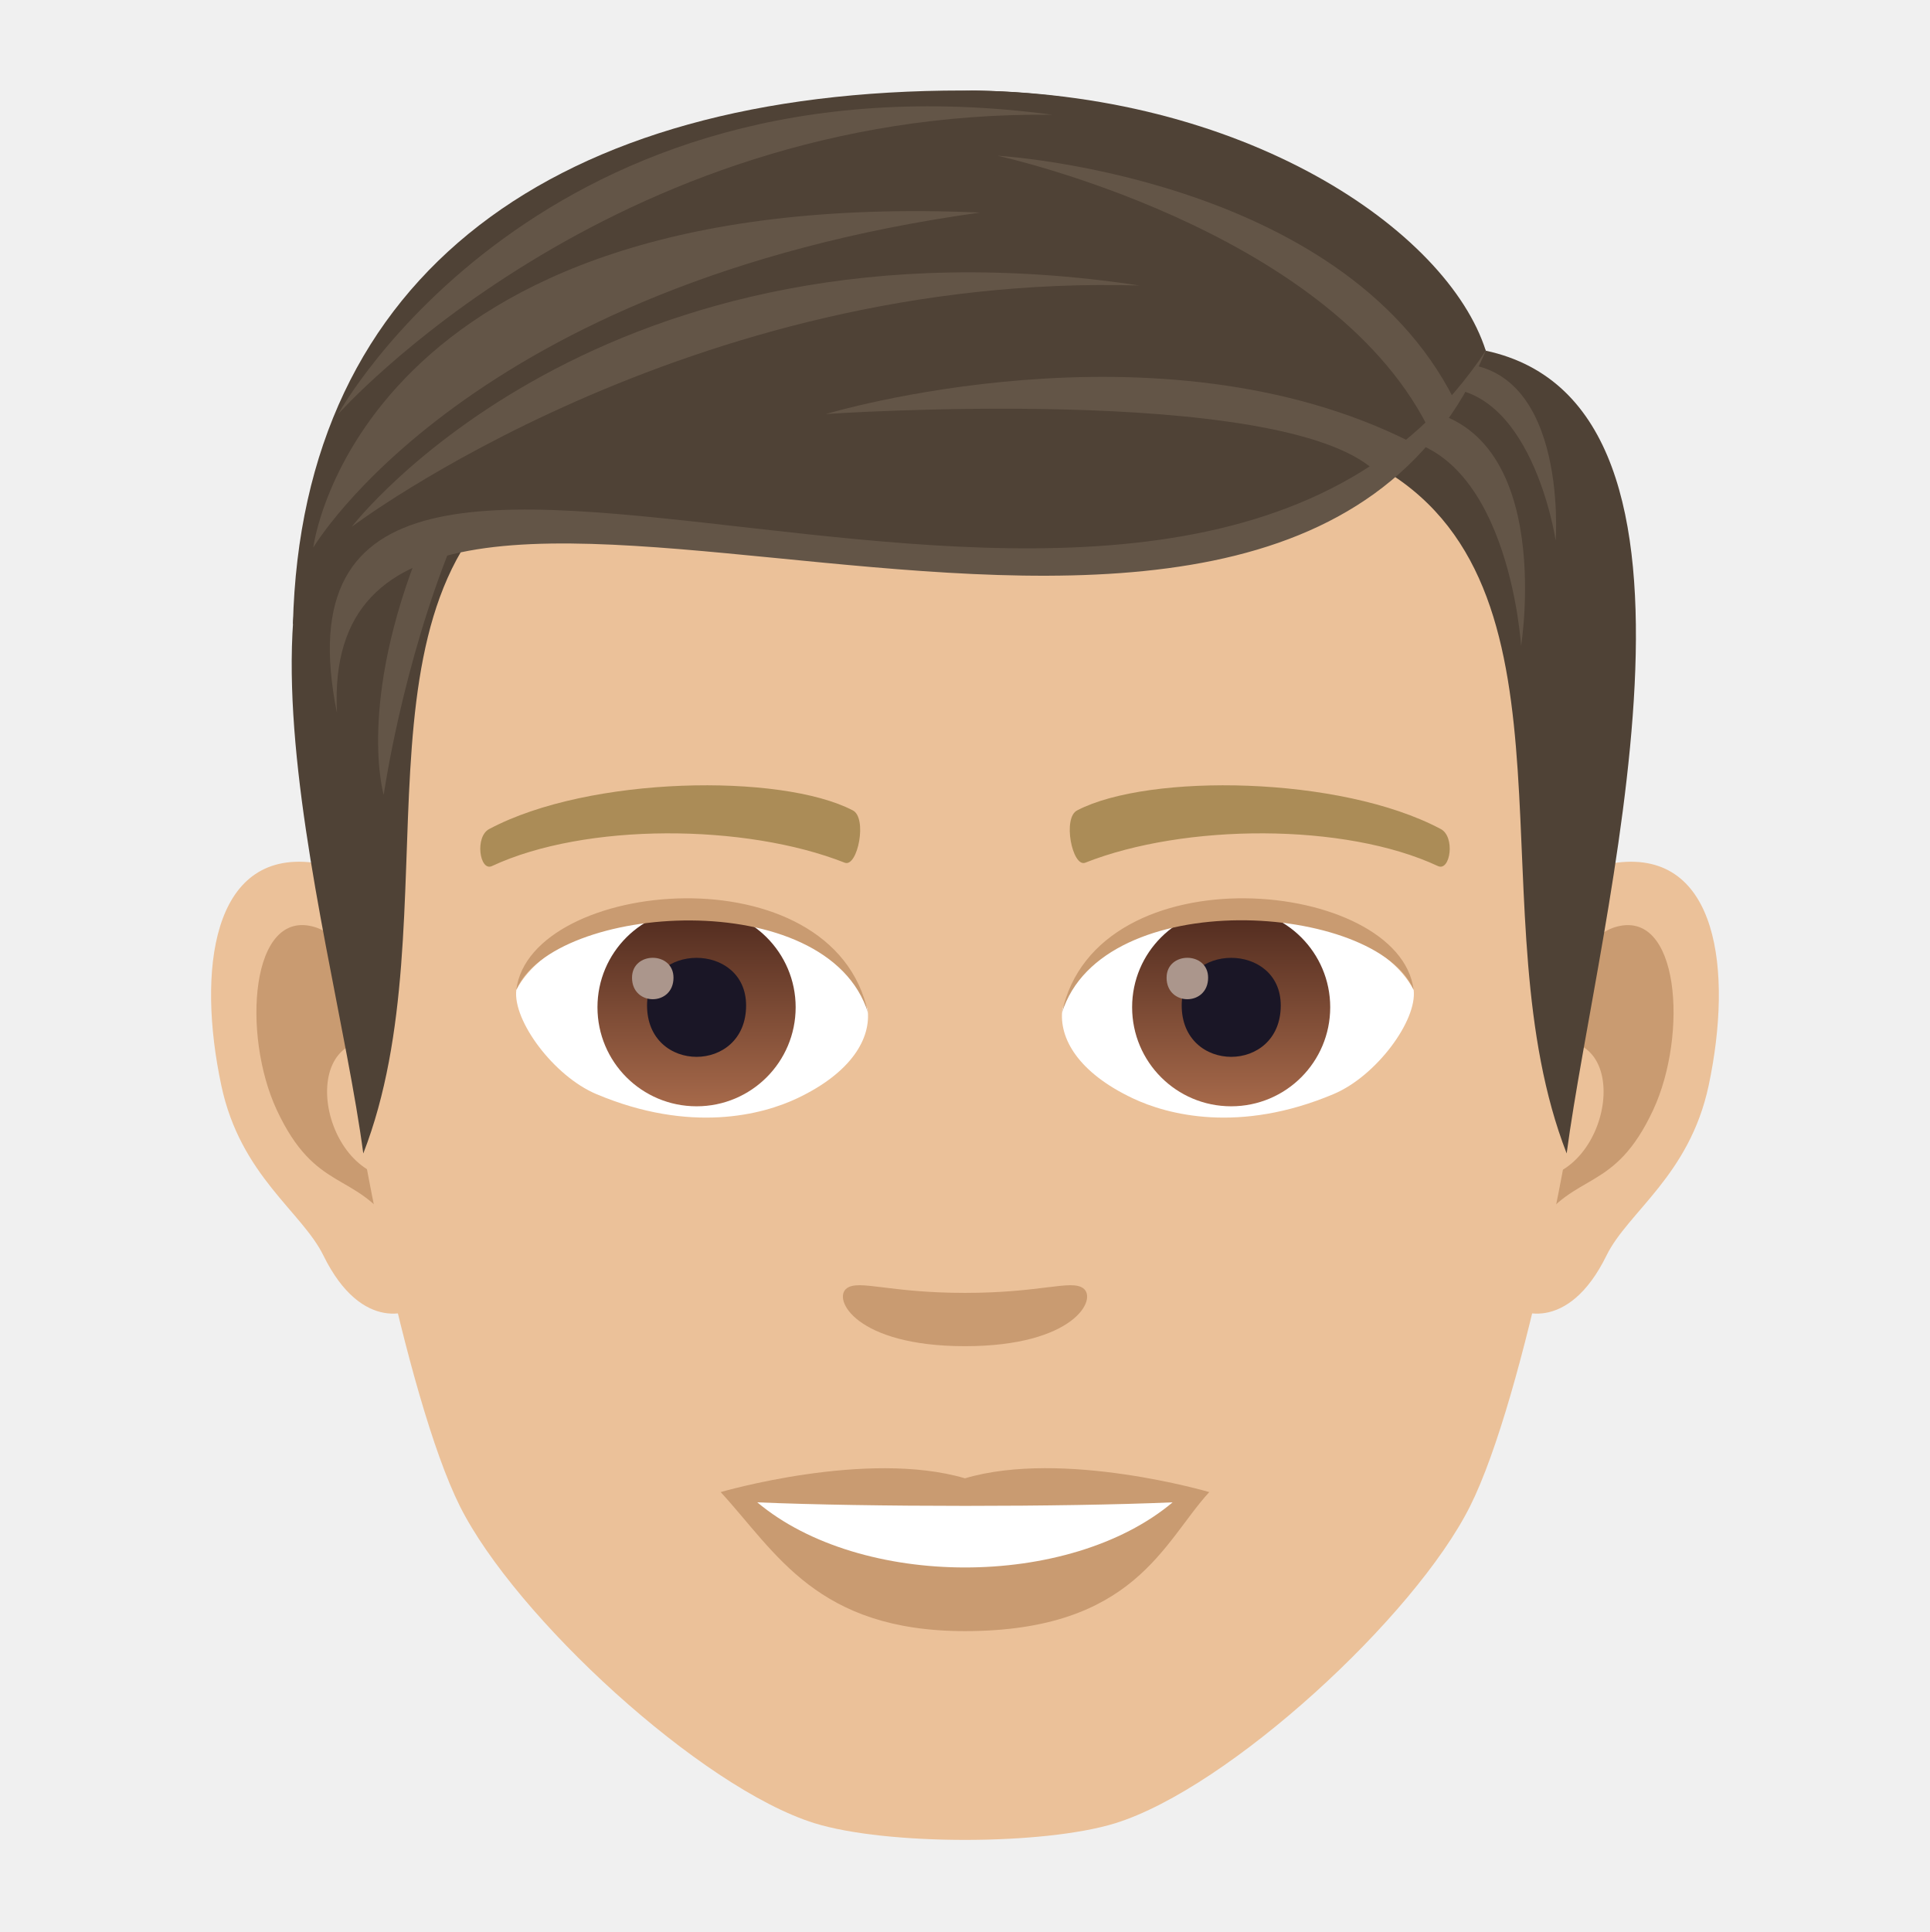
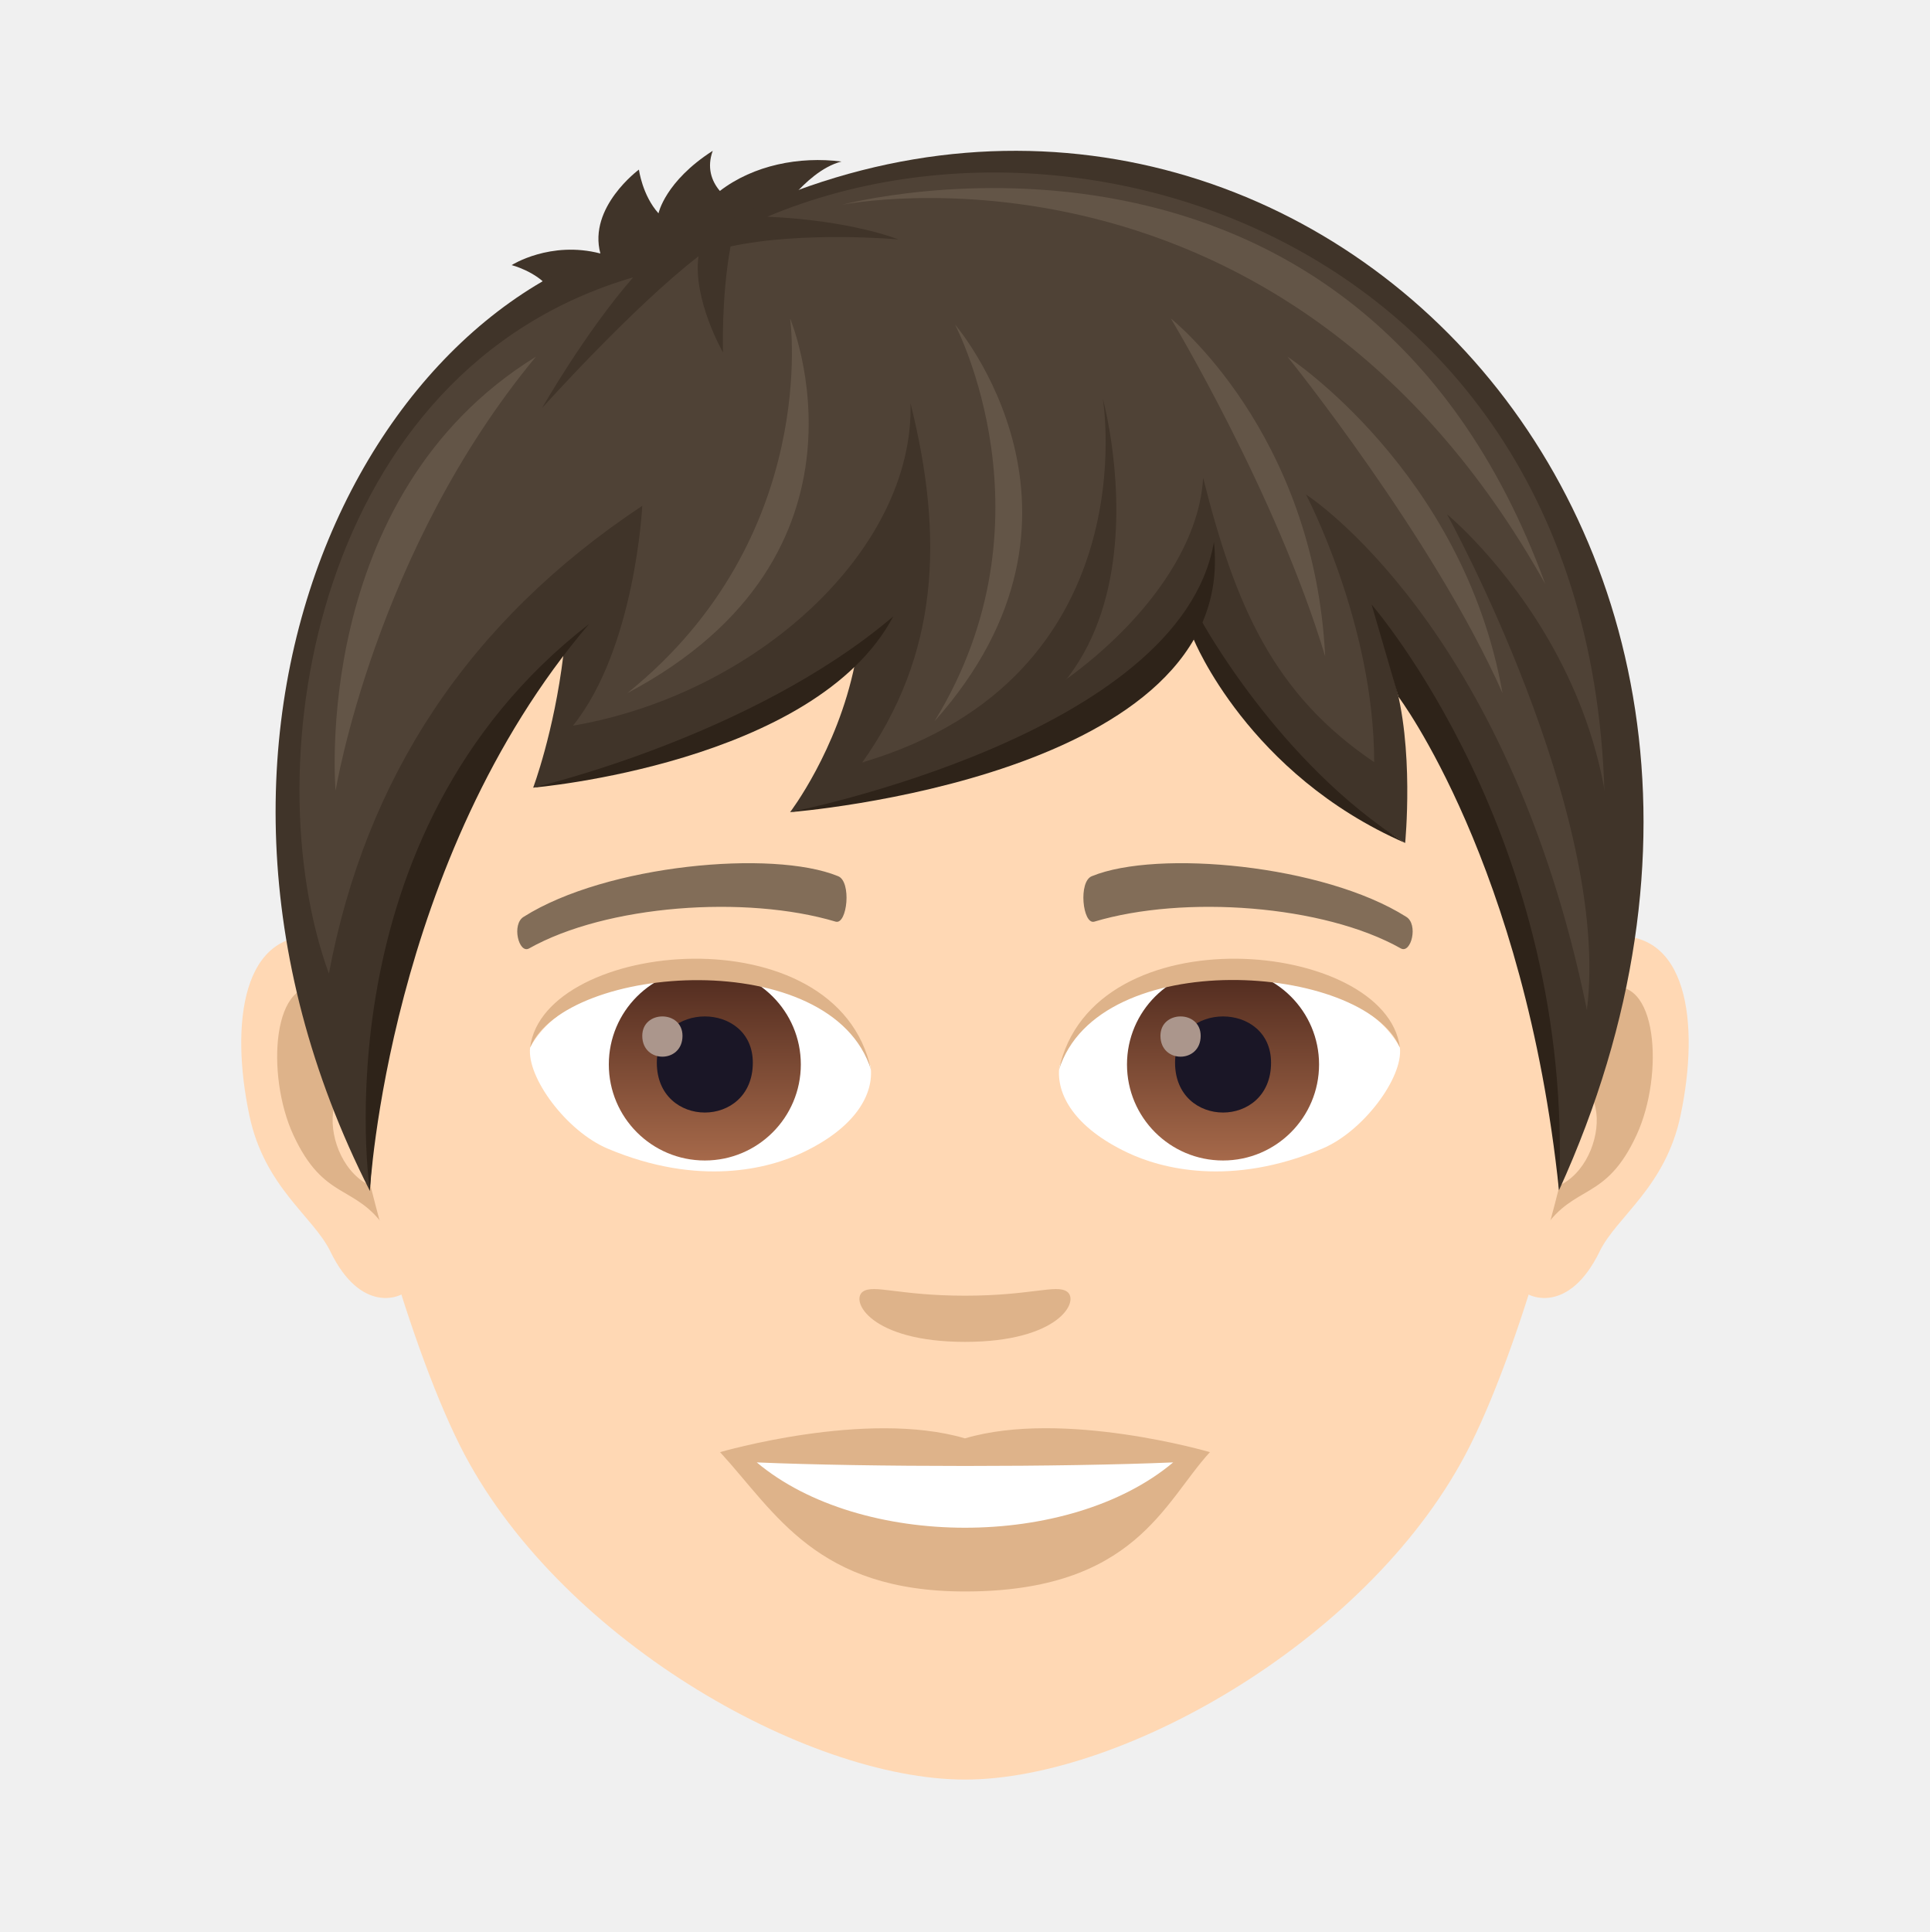
<svg xmlns="http://www.w3.org/2000/svg" width="1200" height="1201" viewBox="0 0 1200 1201" fill="none">
  <g clip-path="url(#clip0_179_589)">
-     <path d="M1005.62 536.216C942.846 543.791 897.489 753.848 937.014 809.31C942.564 817.016 974.889 829.41 998.889 780.473C1012.18 753.36 1050.49 730.748 1062.4 674.854C1077.6 603.229 1068.11 528.643 1005.62 536.216Z" fill="#EBC199" />
-     <path d="M194.402 536.216C257.196 543.791 302.533 753.848 263.008 809.31C257.458 817.016 225.133 829.41 201.096 780.473C187.839 753.36 149.496 730.748 137.627 674.854C122.364 603.229 131.908 528.643 194.402 536.216Z" fill="#EBC199" />
-     <path d="M1003.93 576.435C987.546 581.591 969.658 606.566 959.983 648.004C1017.23 635.704 1002.92 731.01 953.139 732.772C953.627 742.372 954.246 752.216 955.446 762.585C979.389 727.822 1003.78 741.754 1027.91 690.004C1049.66 643.374 1044.51 563.741 1003.93 576.435Z" fill="#C99B71" />
-     <path d="M240.039 647.891C230.308 606.51 212.477 581.591 196.089 576.416C155.571 563.723 150.321 643.354 172.089 689.985C196.221 741.735 220.614 727.785 244.614 762.566C245.777 752.198 246.452 742.316 246.827 732.716C197.589 730.41 183.471 636.266 240.039 647.891Z" fill="#C99B71" />
-     <path d="M599.983 132.248C327.921 132.248 196.858 337.898 213.246 623.816C216.527 681.36 252.283 868.991 285.958 936.323C320.458 1005.19 435.808 1111.37 506.458 1133.37C551.121 1147.2 648.902 1147.2 693.508 1133.37C764.196 1111.37 879.602 1005.19 914.064 936.323C947.852 868.991 983.496 681.398 986.721 623.816C1003.22 337.916 872.139 132.248 599.983 132.248Z" fill="#EBC199" />
-     <path d="M895.614 515.235C833.402 482.254 714.339 480.66 669.958 503.666C660.414 508.054 666.733 539.254 674.721 536.31C736.502 511.86 836.233 511.335 894.114 538.391C901.839 541.9 905.046 519.81 895.614 515.235Z" fill="#AB8C57" />
-     <path d="M304.408 515.235C366.621 482.254 485.646 480.66 530.064 503.666C539.552 508.054 533.289 539.254 525.302 536.31C463.389 511.86 363.789 511.335 305.852 538.391C298.202 541.9 295.014 519.81 304.408 515.235Z" fill="#AB8C57" />
-     <path d="M673.427 800.76C665.664 795.36 647.458 803.704 600.002 803.704C552.639 803.704 534.377 795.36 526.614 800.76C517.314 807.322 532.108 836.835 600.002 836.835C667.933 836.835 682.764 807.324 673.427 800.76Z" fill="#C99B71" />
-     <path d="M539.458 627.362C541.764 645.399 529.539 666.718 495.714 682.731C474.227 692.912 429.452 704.874 370.708 680.087C344.402 668.987 318.714 634.468 321.039 615.324C352.896 555.304 509.646 546.531 539.458 627.362Z" fill="white" />
-     <path d="M433.127 564.66C467.102 564.66 494.721 592.204 494.721 626.141C494.721 660.191 467.121 687.716 433.127 687.716C399.058 687.716 371.496 660.191 371.496 626.141C371.496 592.204 399.058 564.66 433.127 564.66Z" fill="url(#paint0_linear_179_589)" />
-     <path d="M402.321 625.037C402.321 667.618 463.914 667.618 463.914 625.037C463.914 585.548 402.321 585.548 402.321 625.037Z" fill="#1A1626" />
-     <path d="M392.983 607.766C392.983 625.616 418.764 625.616 418.764 607.766C418.764 591.285 392.983 591.285 392.983 607.766Z" fill="#AB968C" />
-     <path d="M539.758 629.725C514.746 549.475 344.214 561.343 321.039 615.306C329.608 546.193 518.458 527.912 539.758 629.725Z" fill="#C99B71" />
-     <path d="M660.564 627.362C658.258 645.399 670.446 666.718 704.308 682.731C725.796 692.912 770.514 704.874 829.258 680.087C855.658 668.987 881.289 634.468 878.983 615.324C847.127 555.304 690.339 546.531 660.564 627.362Z" fill="white" />
-     <path d="M765.508 564.66C799.521 564.66 827.102 592.204 827.102 626.141C827.102 660.191 799.539 687.716 765.508 687.716C731.496 687.716 703.933 660.191 703.933 626.141C703.914 592.204 731.496 564.66 765.508 564.66Z" fill="url(#paint1_linear_179_589)" />
-     <path d="M734.758 625.037C734.758 667.618 796.352 667.618 796.352 625.037C796.352 585.548 734.758 585.548 734.758 625.037Z" fill="#1A1626" />
-     <path d="M725.364 607.766C725.364 625.616 751.183 625.616 751.183 607.766C751.183 591.285 725.364 591.285 725.364 607.766Z" fill="#AB968C" />
-     <path d="M660.264 629.725C685.221 549.531 855.658 561.006 878.964 615.306C870.302 546.193 681.564 527.912 660.264 629.725Z" fill="#C99B71" />
-     <path d="M923.871 218.01L861.939 292.954C987.302 369.847 917.158 570.697 974.121 717.022C993.527 571.053 1084.18 252.585 923.871 218.01Z" fill="#4F4236" />
-     <path d="M273.639 255.079L335.552 292.972C210.189 369.866 282.827 570.716 225.883 717.041C206.496 571.054 113.346 289.654 273.639 255.079Z" fill="#4F4236" />
-     <path d="M858.246 271.747C937.877 271.447 945.789 401.554 945.789 401.554C945.789 401.554 969.677 253.391 868.539 253.391L858.246 271.747Z" fill="#635547" />
-     <path d="M281.814 336.022C249.883 413.985 238.596 494.104 238.596 494.104C238.596 494.104 221.758 437.985 261.958 338.835L281.814 336.022Z" fill="#635547" />
-     <path d="M889.971 241.393C952.202 234.924 967.296 336.024 967.296 336.024C967.296 336.024 975.827 218.331 896.777 226.243L889.971 241.393Z" fill="#635547" />
-     <path d="M923.833 218.01C923.833 218.01 831.058 56.254 598.746 56.254C346.539 56.254 187.539 169.279 182.139 388.11C336.621 235.823 743.533 472.598 923.833 218.01Z" fill="#4F4236" />
-     <path d="M923.833 218.01C900.039 143.329 773.552 56.254 598.746 56.254C695.627 63.098 823.333 111.079 836.477 141.398C836.477 141.398 702.471 69.173 521.646 100.86C687.452 93.323 796.914 198.735 750.321 199.298C704.927 199.86 536.364 205.523 436.352 267.191C500.683 262.841 627.714 297.454 621.939 299.685C493.858 349.241 236.796 231.379 183.996 388.073C382.521 218.01 761.271 491.948 923.833 218.01Z" fill="#4F4236" />
-     <path d="M923.833 218.01C791.308 531.322 195.677 180.941 209.533 443.31C148.727 142.241 727.802 513.566 923.833 218.01Z" fill="#635547" />
-     <path d="M887.552 264.941C824.533 141.285 620.271 96.81 620.271 96.81C620.271 96.81 833.833 109.016 904.164 248.385L887.552 264.941Z" fill="#635547" />
-     <path d="M855.189 292.955C796.521 237.999 513.546 257.368 513.546 257.368C513.546 257.368 719.833 195.137 877.596 275.012L855.189 292.955Z" fill="#635547" />
-     <path d="M194.777 340.412C194.777 340.412 222.527 115.318 609.433 132.137C291.339 176.237 194.777 340.412 194.777 340.412Z" fill="#635547" />
-     <path d="M218.702 327.491C218.702 327.491 371.983 126.885 708.508 177.473C427.727 169.279 218.702 327.491 218.702 327.491Z" fill="#635547" />
-     <path d="M210.283 257.387C210.283 257.387 378.546 68.143 654.414 71.33C335.664 28.955 210.283 257.387 210.283 257.387Z" fill="#635547" />
-     <path d="M600 918.969C538.843 900.952 448.095 927.538 448.095 927.538C482.666 965.109 507.934 1013.96 600 1013.96C705.469 1013.96 723.413 958.519 751.905 927.536C751.905 927.536 661.157 900.877 600 918.969Z" fill="#C99B71" />
-     <path d="M470.874 933.911C535.035 987.744 664.599 988.037 729.126 933.911C660.791 936.838 539.723 936.838 470.874 933.911Z" fill="white" />
+     <path d="M493.875 120.952C500.436 113.884 510.936 103.564 523.206 100.417C497.138 97.086 468.63 102.583 447.594 118.699C442.273 112.425 439.457 103.961 443.166 93.75C413.494 112.779 409.44 132.624 409.44 132.624C399.326 121.329 397.273 105.429 397.273 105.429C397.273 105.429 365.563 128.745 373.299 157.579C342.143 149.475 318.135 164.799 318.135 164.799C318.135 164.799 333.407 168.697 341.595 179.147C390.458 185.34 496.174 149.402 493.875 120.952Z" fill="#403429" />
+     <path d="M200.029 582.313C249.831 588.392 285.756 756.628 254.483 801.013C250.088 807.24 224.415 817.127 205.41 777.943C194.865 756.263 164.469 738.135 155.057 693.384C142.973 636.036 150.516 576.27 200.029 582.313Z" fill="#FFD8B4" />
+     <path d="M201.383 614.576C214.382 618.677 228.555 638.672 236.244 671.852C190.836 662 202.187 738.319 241.628 739.747C241.298 747.437 240.786 755.347 239.833 763.623C220.826 735.791 201.529 746.96 182.378 705.506C165.128 668.152 169.23 604.395 201.383 614.576Z" fill="#DEB38A" />
+     <path d="M999.938 582.313C950.171 588.392 914.207 756.628 945.557 801.013C949.914 807.24 975.585 817.127 994.629 777.943C1005.17 756.262 1035.53 738.135 1044.94 693.384C1057.03 636.036 1049.49 576.232 999.938 582.313Z" fill="#FFD8B4" />
+     <path d="M963.793 671.741C971.484 638.636 985.62 618.677 998.582 614.576C1030.77 604.357 1034.87 668.152 1017.62 705.506C998.509 746.961 979.176 735.791 960.169 763.624C959.216 755.31 958.704 747.401 958.374 739.71C997.412 737.842 1008.62 662.477 963.793 671.741Z" fill="#DEB38A" />
+     <path d="M600.038 150C327.943 150 196.841 355.847 213.283 642.079C216.579 699.647 252.248 831.227 285.977 898.609C345.521 1017.55 500.94 1106.25 600 1106.25C698.987 1106.25 854.588 1017.55 914.061 898.609C947.828 831.227 983.496 699.647 986.756 642.079C1003.23 355.847 872.13 150 600.038 150Z" fill="#FFD8B4" />
+     <path d="M663.428 802.918C656.726 798.231 640.943 805.446 600 805.446C559.058 805.446 543.274 798.231 536.535 802.918C528.516 808.594 541.333 834.156 600 834.156C658.667 834.156 671.522 808.594 663.428 802.918Z" fill="#DEB38A" />
+     <path d="M600 894.14C538.659 876.086 447.729 902.711 447.729 902.711C482.336 940.43 507.714 989.319 600 989.319C705.688 989.319 723.707 933.765 752.306 902.711C752.306 902.711 661.303 876.013 600 894.14Z" fill="#DEB38A" />
+     <path d="M470.544 909.083C534.887 963.062 664.746 963.392 729.456 909.083C660.9 912.013 539.612 912.049 470.544 909.083Z" fill="white" />
+     <path d="M541.333 662.878C543.566 680.348 531.739 701.038 498.926 716.529C478.087 726.416 434.728 738.026 377.782 714.002C352.258 703.236 327.392 669.69 329.627 651.159C360.499 592.969 512.439 584.436 541.333 662.878Z" fill="white" />
+     <path d="M438.244 602.014C471.205 602.014 497.936 628.747 497.936 661.706C497.936 694.667 471.205 721.399 438.244 721.399C405.25 721.399 378.553 694.667 378.553 661.706C378.553 628.747 405.25 602.014 438.244 602.014Z" fill="url(#paint0_linear_179_589)" />
+     <path d="M408.398 660.607C408.398 701.917 468.09 701.917 468.09 660.607C468.09 622.266 408.398 622.266 408.398 660.607Z" fill="#1A1626" />
+     <path d="M399.353 643.909C399.353 661.194 424.365 661.194 424.365 643.909C424.365 627.833 399.353 627.833 399.353 643.909Z" fill="#AB968C" />
+     <path d="M541.626 665.187C517.382 587.256 352.112 598.755 329.627 651.16C337.939 584.108 520.972 566.383 541.626 665.187Z" fill="#DEB38A" />
+     <path d="M658.704 662.878C656.434 680.348 668.299 701.038 701.111 716.529C721.913 726.416 765.272 738.026 822.253 714.002C847.778 703.236 872.644 669.69 870.411 651.159C839.574 592.969 687.561 584.436 658.704 662.878Z" fill="white" />
+     <path d="M760.436 602.014C793.432 602.014 820.166 628.747 820.166 661.706C820.166 694.667 793.432 721.399 760.436 721.399C727.477 721.399 700.744 694.667 700.744 661.706C700.744 628.747 727.477 602.014 760.436 602.014Z" fill="url(#paint1_linear_179_589)" />
+     <path d="M730.627 660.607C730.627 701.917 790.32 701.917 790.32 660.607C790.32 622.266 730.627 622.266 730.627 660.607Z" fill="#1A1626" />
+     <path d="M721.545 643.909C721.545 661.194 746.557 661.194 746.557 643.909C746.557 627.833 721.545 627.833 721.545 643.909Z" fill="#AB968C" />
+     <path d="M658.41 665.187C682.616 587.293 847.777 598.463 870.411 651.16C862.024 584.108 679.065 566.383 658.41 665.187Z" fill="#DEB38A" />
+     <path d="M874.256 569.861C822.913 537.452 719.494 528.039 678.992 544.629C670.313 547.779 673.168 574.914 680.383 572.938C736.194 556.237 822.949 562.5 870.996 589.564C877.442 593.115 882.092 574.402 874.256 569.861Z" fill="#826D58" />
+     <path d="M325.708 569.861C377.087 537.452 480.469 528.039 521.008 544.629C529.65 547.779 526.832 574.914 519.617 572.938C463.697 556.237 377.087 562.5 328.931 589.599C322.558 593.115 317.908 574.402 325.708 569.861Z" fill="#826D58" />
+     <path d="M438.244 144.275C241.628 153.206 80.408 445.837 229.982 740.315C229.982 740.315 241.958 483.602 350.319 406.991C344.441 455.441 331.515 489.635 331.515 489.635C331.515 489.635 437.844 472.835 531.482 413.07C520.569 466.582 491.273 504.87 491.273 504.87C491.273 504.87 684.649 477.917 742.069 386.895C742.069 386.895 779.955 466.592 873.705 524.013C873.705 524.013 879.564 464.248 866.636 421.969C958.556 512.387 969.36 739.912 969.36 739.912C1163.22 314.587 783.533 -41.663 438.244 144.275Z" fill="#403429" />
+     <path d="M454.236 153.206C448.376 185.096 449.548 219.081 449.548 219.081C449.548 219.081 430.631 186.137 434.314 159.315C393.298 190.956 337.048 253.65 337.048 253.65C337.048 253.65 363.788 206.681 393.688 172.401C196.033 230.212 156.969 474.744 204.499 605.22C227.381 483.647 290.959 386.312 399.352 314.437C399.352 314.437 395.057 402.787 356.256 451.112C470.878 431.405 568.494 341.346 566.151 250.721C587.183 334.901 583.532 407.165 536.138 473.962C633.24 464.002 743.723 376.404 748.084 297.009C768.038 376.404 791.835 431.556 854.432 473.769C854.432 387.831 812.04 307.389 812.04 307.389C812.04 307.389 937.65 387.382 986.722 627.868C1066.35 185.096 700.916 40.369 477.088 134.706C529.823 137.049 558.533 148.821 558.533 148.821C558.533 148.821 499.354 143.494 454.236 153.206Z" fill="#4F4236" />
+     <path d="M852.834 375.817L869.556 433.17C869.556 433.17 948.12 537.289 969.36 739.912C979.176 520.882 852.834 375.817 852.834 375.817Z" fill="#2E2319" />
+     <path d="M746.486 384.9L742.191 397.401C742.191 397.401 775.993 481.384 873.703 524.014C794.533 473.962 746.486 384.9 746.486 384.9Z" fill="#2E2319" />
+     <path d="M754.796 336.898C770.511 483.337 491.272 504.87 491.272 504.87C491.272 504.87 734.182 457.264 754.796 336.898Z" fill="#2E2319" />
+     <path d="M555.407 383.185C506.97 474.745 331.515 489.636 331.515 489.636C331.515 489.636 467.126 458.338 555.407 383.185Z" fill="#2E2319" />
+     <path d="M366.287 387.875C241.224 534.36 229.982 740.315 229.982 740.315C229.982 740.315 196.952 519.125 366.287 387.875Z" fill="#2E2319" />
+     <path d="M986.722 627.868C1001.83 504.87 899.709 319.669 899.709 319.669C899.709 319.669 1048.76 442.09 986.722 627.868Z" fill="#403429" />
+     <path d="M960.844 363.086C798.182 72.009 523.614 127.28 523.614 127.28C523.614 127.28 843.298 41.54 960.844 363.086Z" fill="#635547" />
+     <path d="M390.039 430.888C510.486 333.924 491.272 197.987 491.272 197.987C491.272 197.987 553.26 344.471 390.039 430.888Z" fill="#635547" />
+     <path d="M823.976 408.056C793.646 306.947 728.014 197.987 728.014 197.987C728.014 197.987 817.074 268.269 823.976 408.056Z" fill="#635547" />
+     <path d="M934.243 430.888C891.458 334.389 800.526 221.717 800.526 221.717C800.526 221.717 909.842 293.076 934.243 430.888Z" fill="#635547" />
+     <path d="M333.232 221.717C232.98 342.654 208.671 491.511 208.671 491.511C208.671 491.511 192.343 308.632 333.232 221.717Z" fill="#635547" />
+     <path d="M581.066 448.346C658.012 323.12 593.794 201.733 593.794 201.733C593.794 201.733 695.782 319.704 581.066 448.346Z" fill="#635547" />
+     <path d="M536.137 473.962C714.979 420.885 685.701 247.768 685.701 247.768C685.701 247.768 747.497 471.619 536.137 473.962Z" fill="#403429" />
  </g>
  <defs>
-     <linearGradient id="paint0_linear_179_589" x1="433.123" y1="687.716" x2="433.123" y2="564.662" gradientUnits="userSpaceOnUse">
+     <linearGradient id="paint0_linear_179_589" x1="438.247" y1="721.402" x2="438.247" y2="602.019" gradientUnits="userSpaceOnUse">
      <stop stop-color="#A6694A" />
      <stop offset="1" stop-color="#4F2A1E" />
    </linearGradient>
-     <linearGradient id="paint1_linear_179_589" x1="765.518" y1="687.716" x2="765.518" y2="564.662" gradientUnits="userSpaceOnUse">
+     <linearGradient id="paint1_linear_179_589" x1="760.454" y1="721.402" x2="760.454" y2="602.019" gradientUnits="userSpaceOnUse">
      <stop stop-color="#A6694A" />
      <stop offset="1" stop-color="#4F2A1E" />
    </linearGradient>
    <clipPath id="clip0_179_589">
      <rect width="1200" height="1200" fill="white" transform="translate(0 0.349121)" />
    </clipPath>
  </defs>
</svg>
